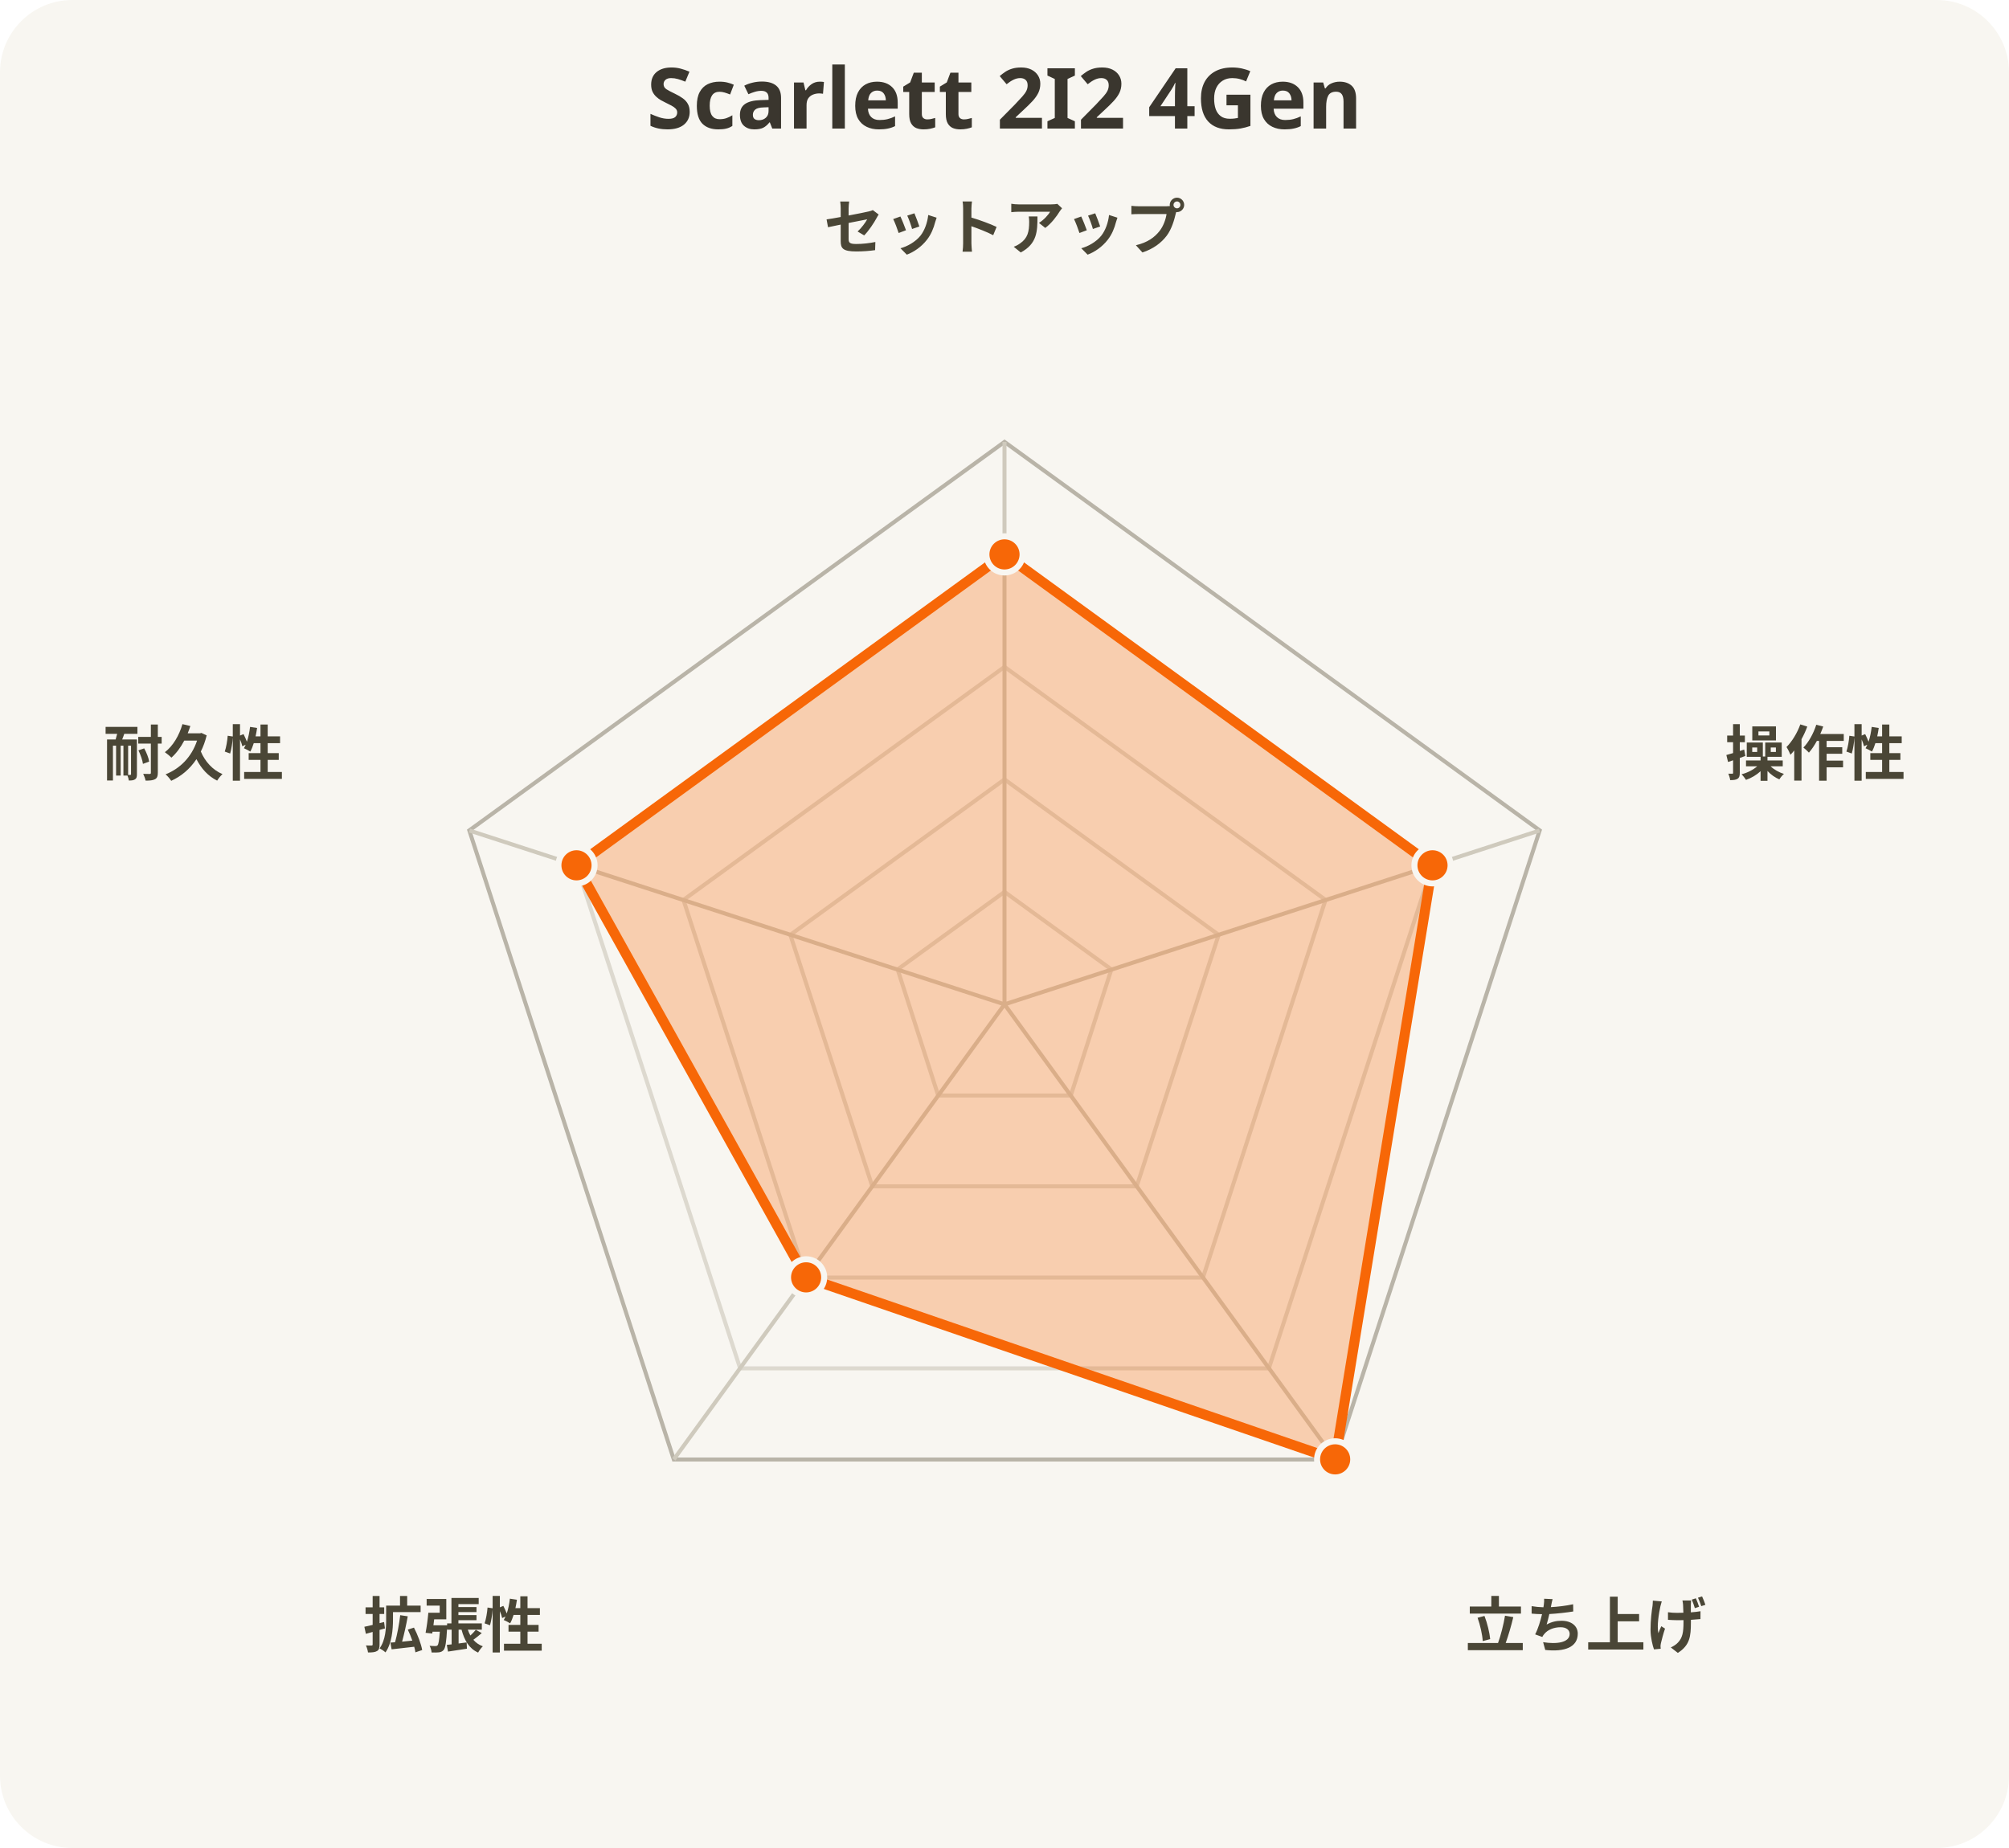
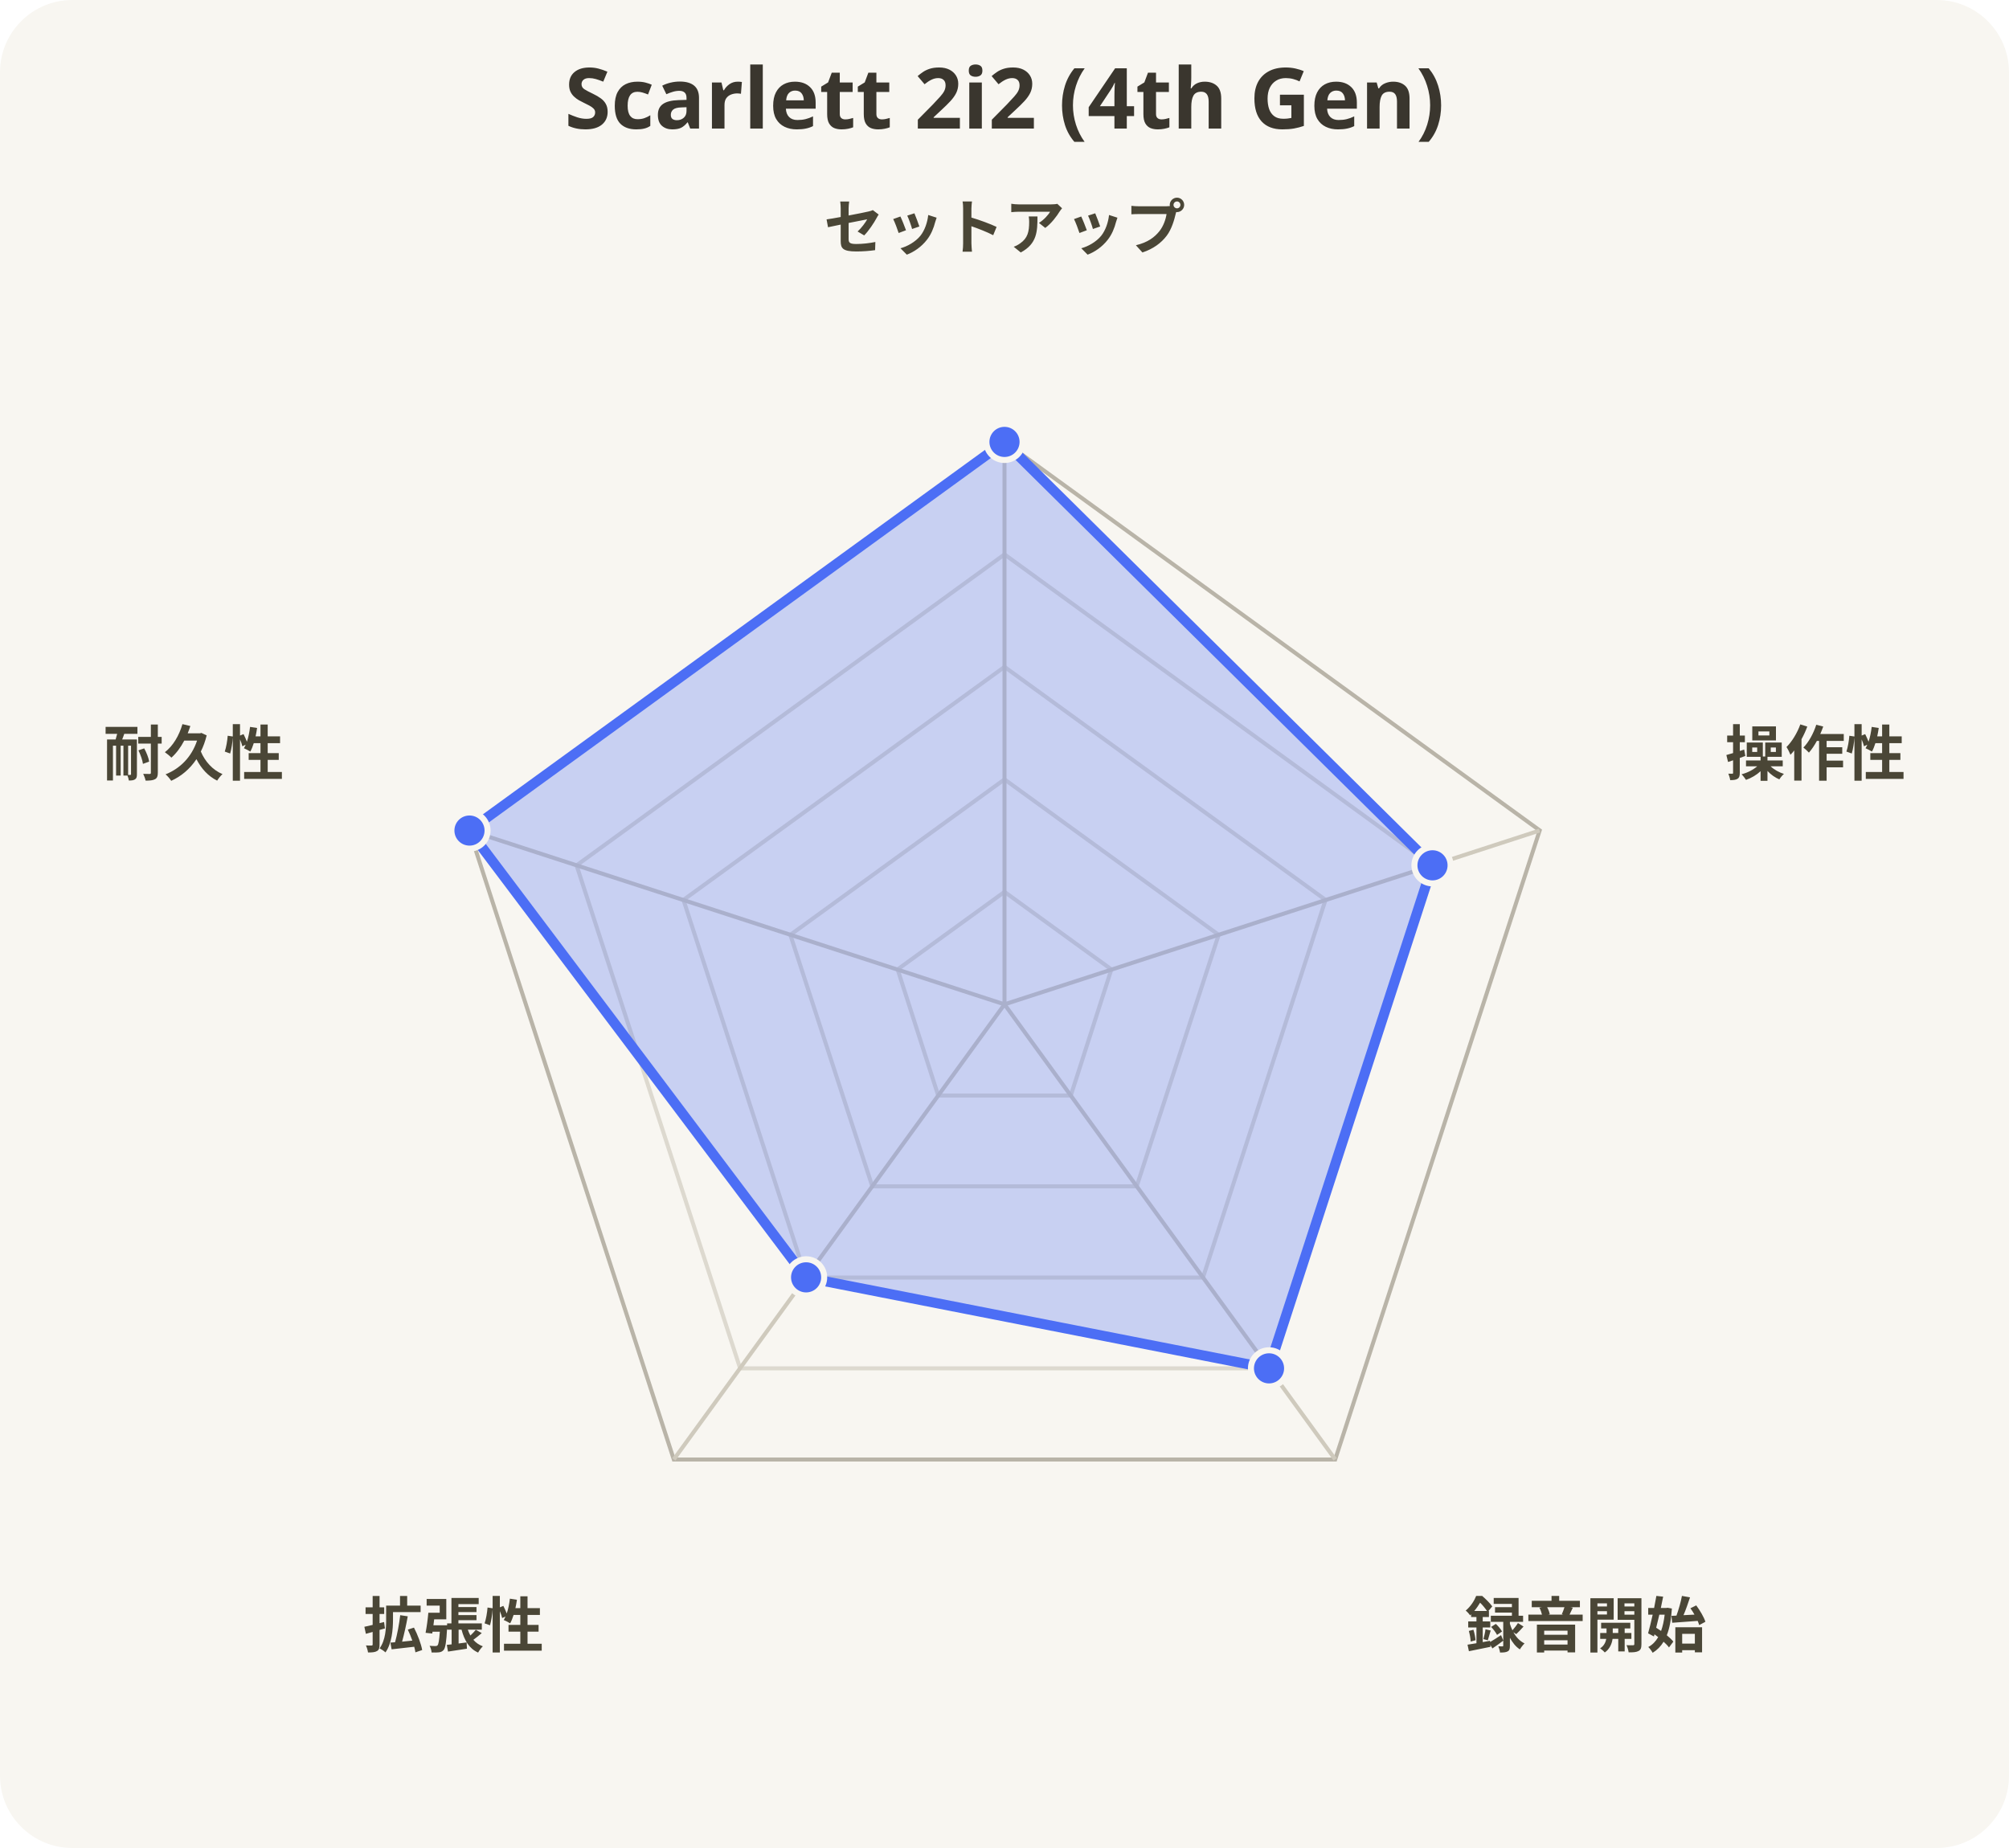
<svg xmlns="http://www.w3.org/2000/svg" viewBox="0 0 500 460" font-family="'Hiragino Sans','Noto Sans JP',sans-serif">
  <rect x="0" y="0" width="500" height="460" rx="18" fill="#F8F6F1" />
-   <text x="250" y="32" text-anchor="middle" font-size="21" font-weight="700" fill="#3A362E">Scarlett 2I2 4Gen</text>
+   <text x="250" y="32" text-anchor="middle" font-size="21" font-weight="700" fill="#3A362E">Scarlett 2i2 (4th Gen)</text>
  <polygon points="250.0,222.0 276.6,241.3 266.5,272.7 233.5,272.7 223.4,241.3 " fill="none" stroke="#DDD9CF" stroke-width="1" />
  <polygon points="250.0,194.0 303.3,232.7 282.9,295.3 217.1,295.3 196.7,232.7 " fill="none" stroke="#DDD9CF" stroke-width="1" />
  <polygon points="250.0,166.0 329.9,224.0 299.4,318.0 200.6,318.0 170.1,224.0 " fill="none" stroke="#DDD9CF" stroke-width="1" />
  <polygon points="250.0,138.0 356.5,215.4 315.8,340.6 184.2,340.6 143.5,215.4 " fill="none" stroke="#DDD9CF" stroke-width="1" />
  <polygon points="250.0,110.0 383.2,206.7 332.3,363.3 167.7,363.3 116.8,206.7 " fill="none" stroke="#B9B4A8" stroke-width="1" />
  <line x1="250" y1="250" x2="250" y2="110" stroke="#CFCABD" stroke-width="1" />
  <line x1="250" y1="250" x2="383.154" y2="206.74" stroke="#CFCABD" stroke-width="1" />
  <line x1="250" y1="250" x2="332.292" y2="363.26" stroke="#CFCABD" stroke-width="1" />
  <line x1="250" y1="250" x2="167.708" y2="363.26" stroke="#CFCABD" stroke-width="1" />
  <line x1="250" y1="250" x2="116.846" y2="206.74" stroke="#CFCABD" stroke-width="1" />
  <text x="250" y="62" text-anchor="middle" font-size="15" font-weight="600" fill="#4A4636">セットアップ</text>
  <text x="429.296" y="192.998" text-anchor="start" font-size="15" font-weight="600" fill="#4A4636">操作性</text>
-   <text x="364.628" y="410.002" text-anchor="start" font-size="15" font-weight="600" fill="#4A4636">立ち上げ</text>
+   <text x="364.628" y="410.002" text-anchor="start" font-size="15" font-weight="600" fill="#4A4636">録音開始</text>
  <text x="135.372" y="410.002" text-anchor="end" font-size="15" font-weight="600" fill="#4A4636">拡張性</text>
  <text x="70.704" y="192.998" text-anchor="end" font-size="15" font-weight="600" fill="#4A4636">耐久性</text>
-   <polygon points="250.0,138.0 356.5,215.4 332.3,363.3 200.6,318.0 143.5,215.4" fill="#F76707" fill-opacity="0.28" stroke="#F76707" stroke-width="2.5" stroke-linejoin="round" />
-   <circle cx="250" cy="138" r="4.5" fill="#F76707" stroke="#F8F6F1" stroke-width="1.5" />
-   <circle cx="356.523" cy="215.392" r="4.5" fill="#F76707" stroke="#F8F6F1" stroke-width="1.5" />
-   <circle cx="332.292" cy="363.26" r="4.5" fill="#F76707" stroke="#F8F6F1" stroke-width="1.5" />
-   <circle cx="200.625" cy="317.956" r="4.5" fill="#F76707" stroke="#F8F6F1" stroke-width="1.5" />
-   <circle cx="143.477" cy="215.392" r="4.5" fill="#F76707" stroke="#F8F6F1" stroke-width="1.5" />
+   <polygon points="250.0,110.0 356.5,215.4 315.8,340.6 200.6,318.0 116.8,206.7 " fill="#4C6EF5" fill-opacity="0.28" stroke="#4C6EF5" stroke-width="2.5" stroke-linejoin="round" />
+   <circle cx="250" cy="110" r="4.5" fill="#4C6EF5" stroke="#F8F6F1" stroke-width="1.5" />
+   <circle cx="356.523" cy="215.392" r="4.5" fill="#4C6EF5" stroke="#F8F6F1" stroke-width="1.5" />
+   <circle cx="315.834" cy="340.608" r="4.5" fill="#4C6EF5" stroke="#F8F6F1" stroke-width="1.5" />
+   <circle cx="200.625" cy="317.956" r="4.5" fill="#4C6EF5" stroke="#F8F6F1" stroke-width="1.5" />
+   <circle cx="116.846" cy="206.74" r="4.5" fill="#4C6EF5" stroke="#F8F6F1" stroke-width="1.5" />
</svg>
